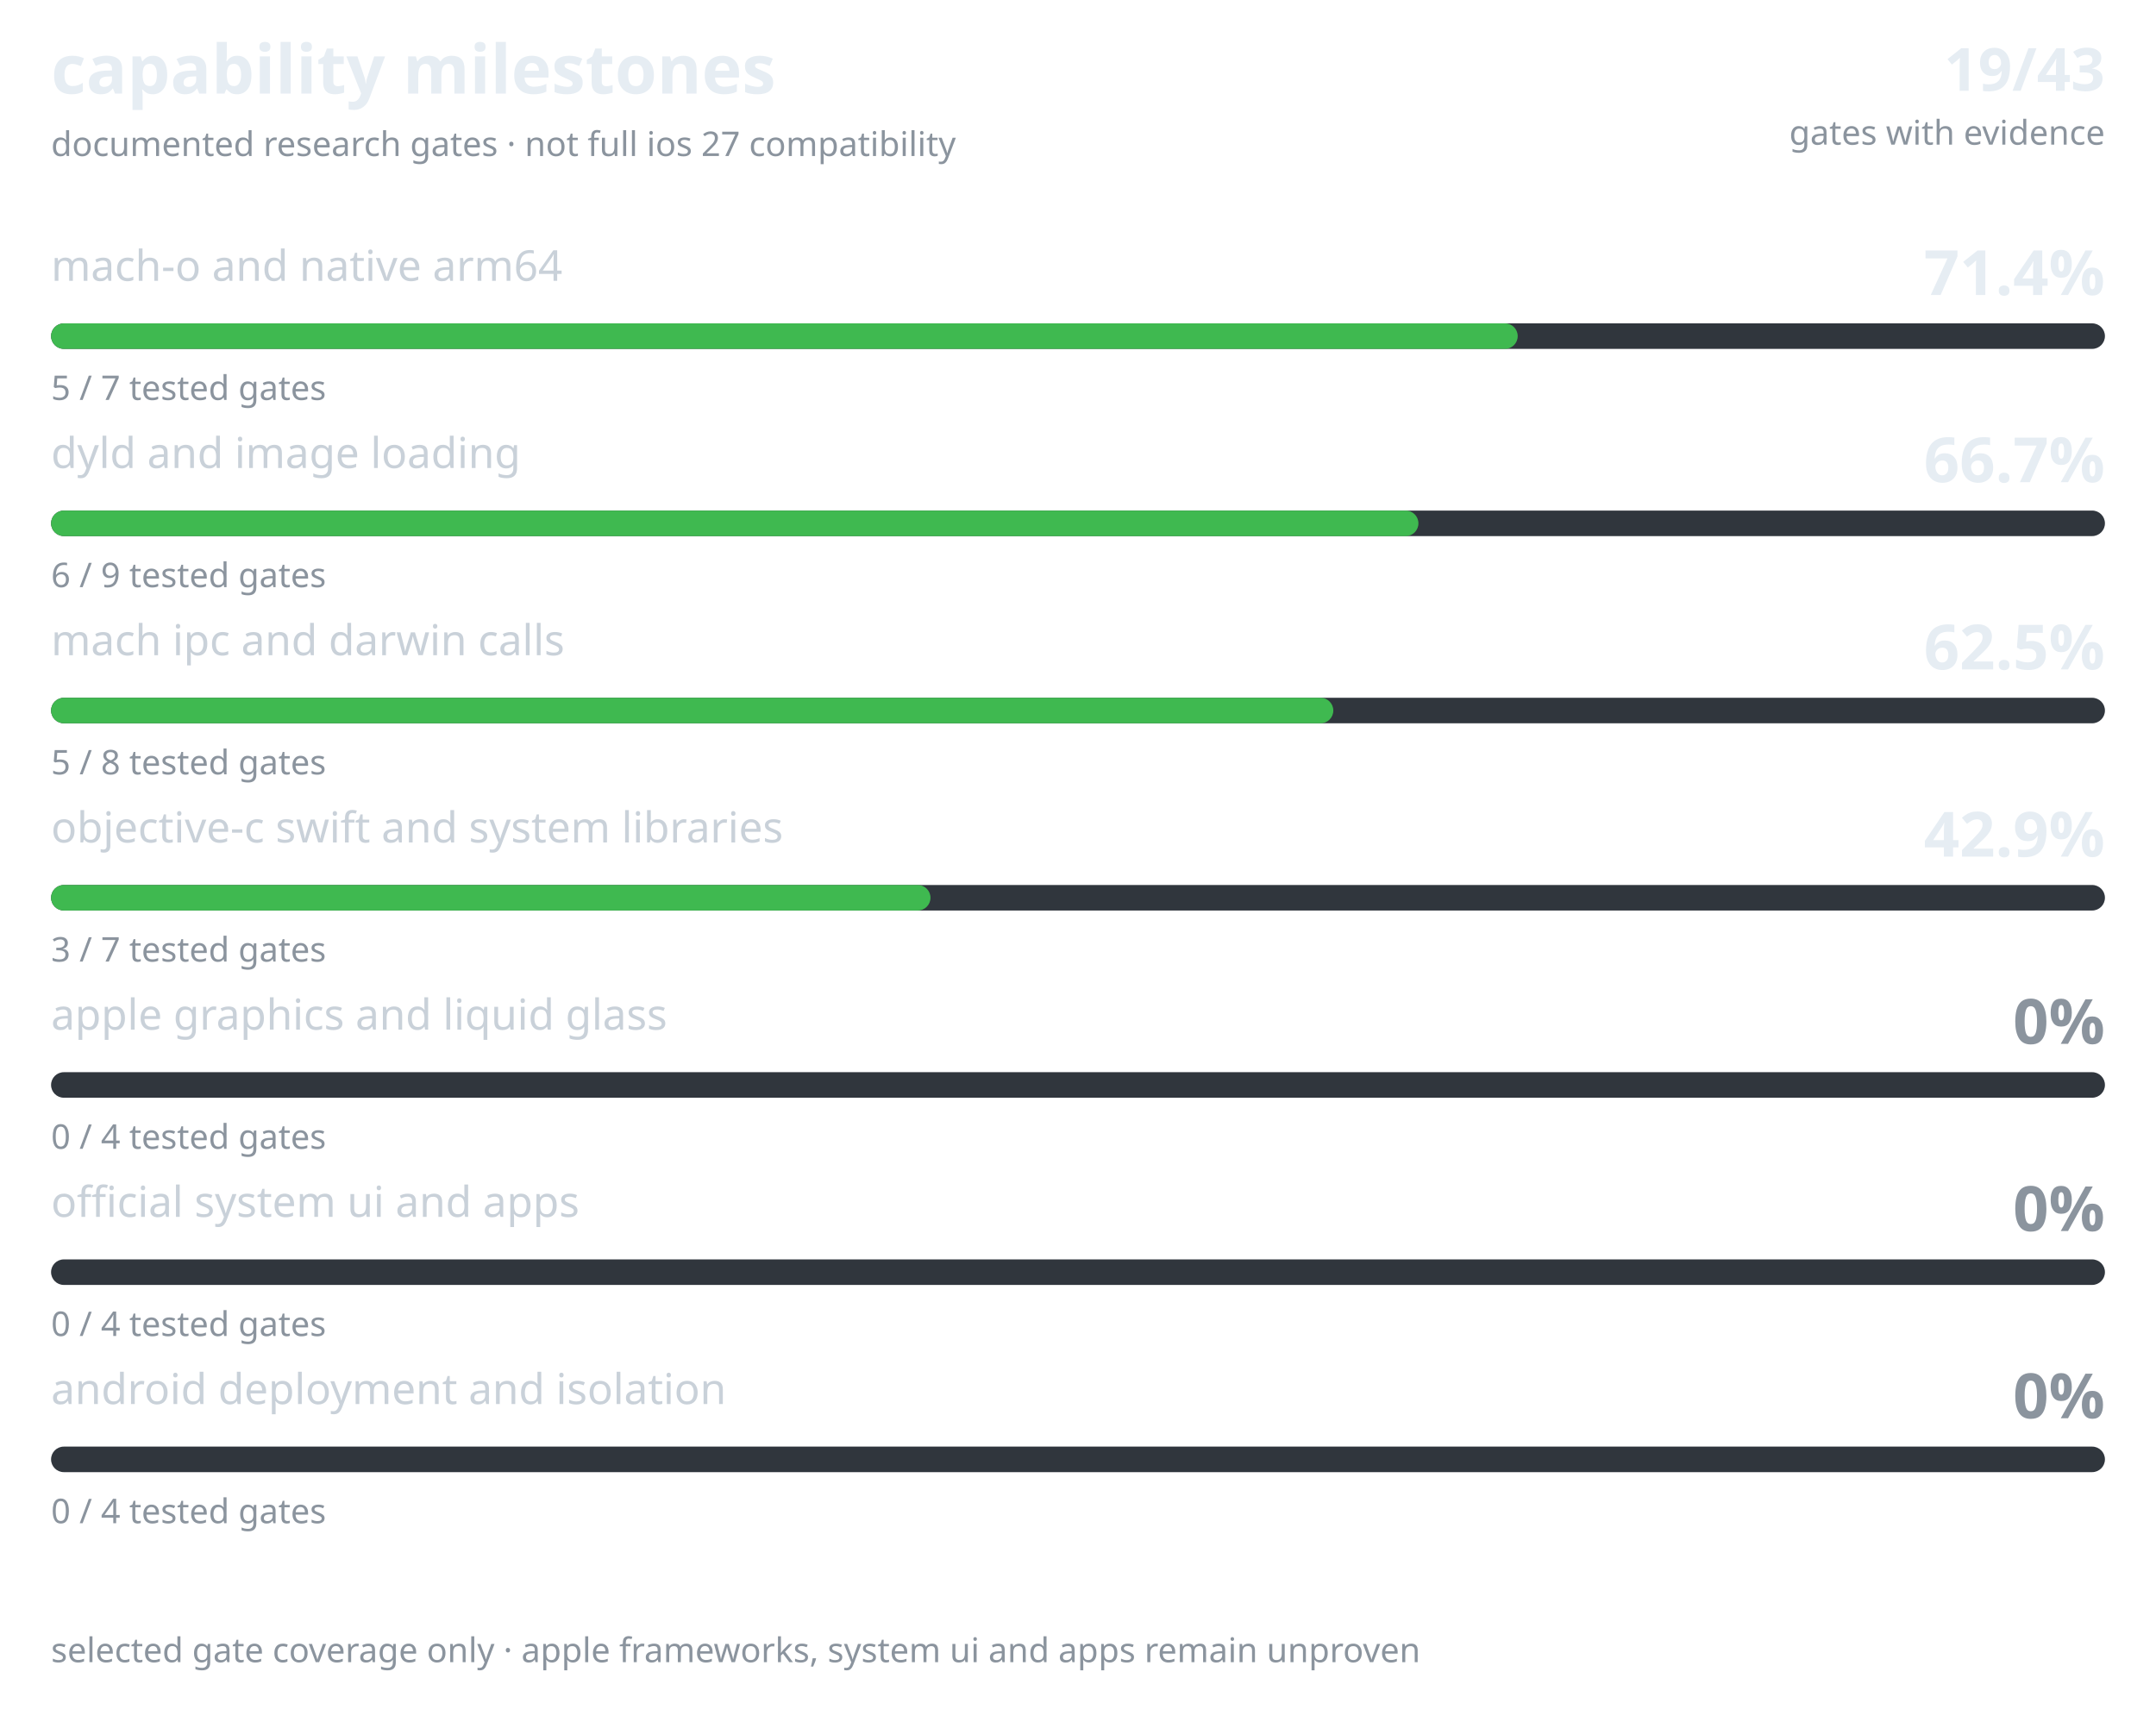
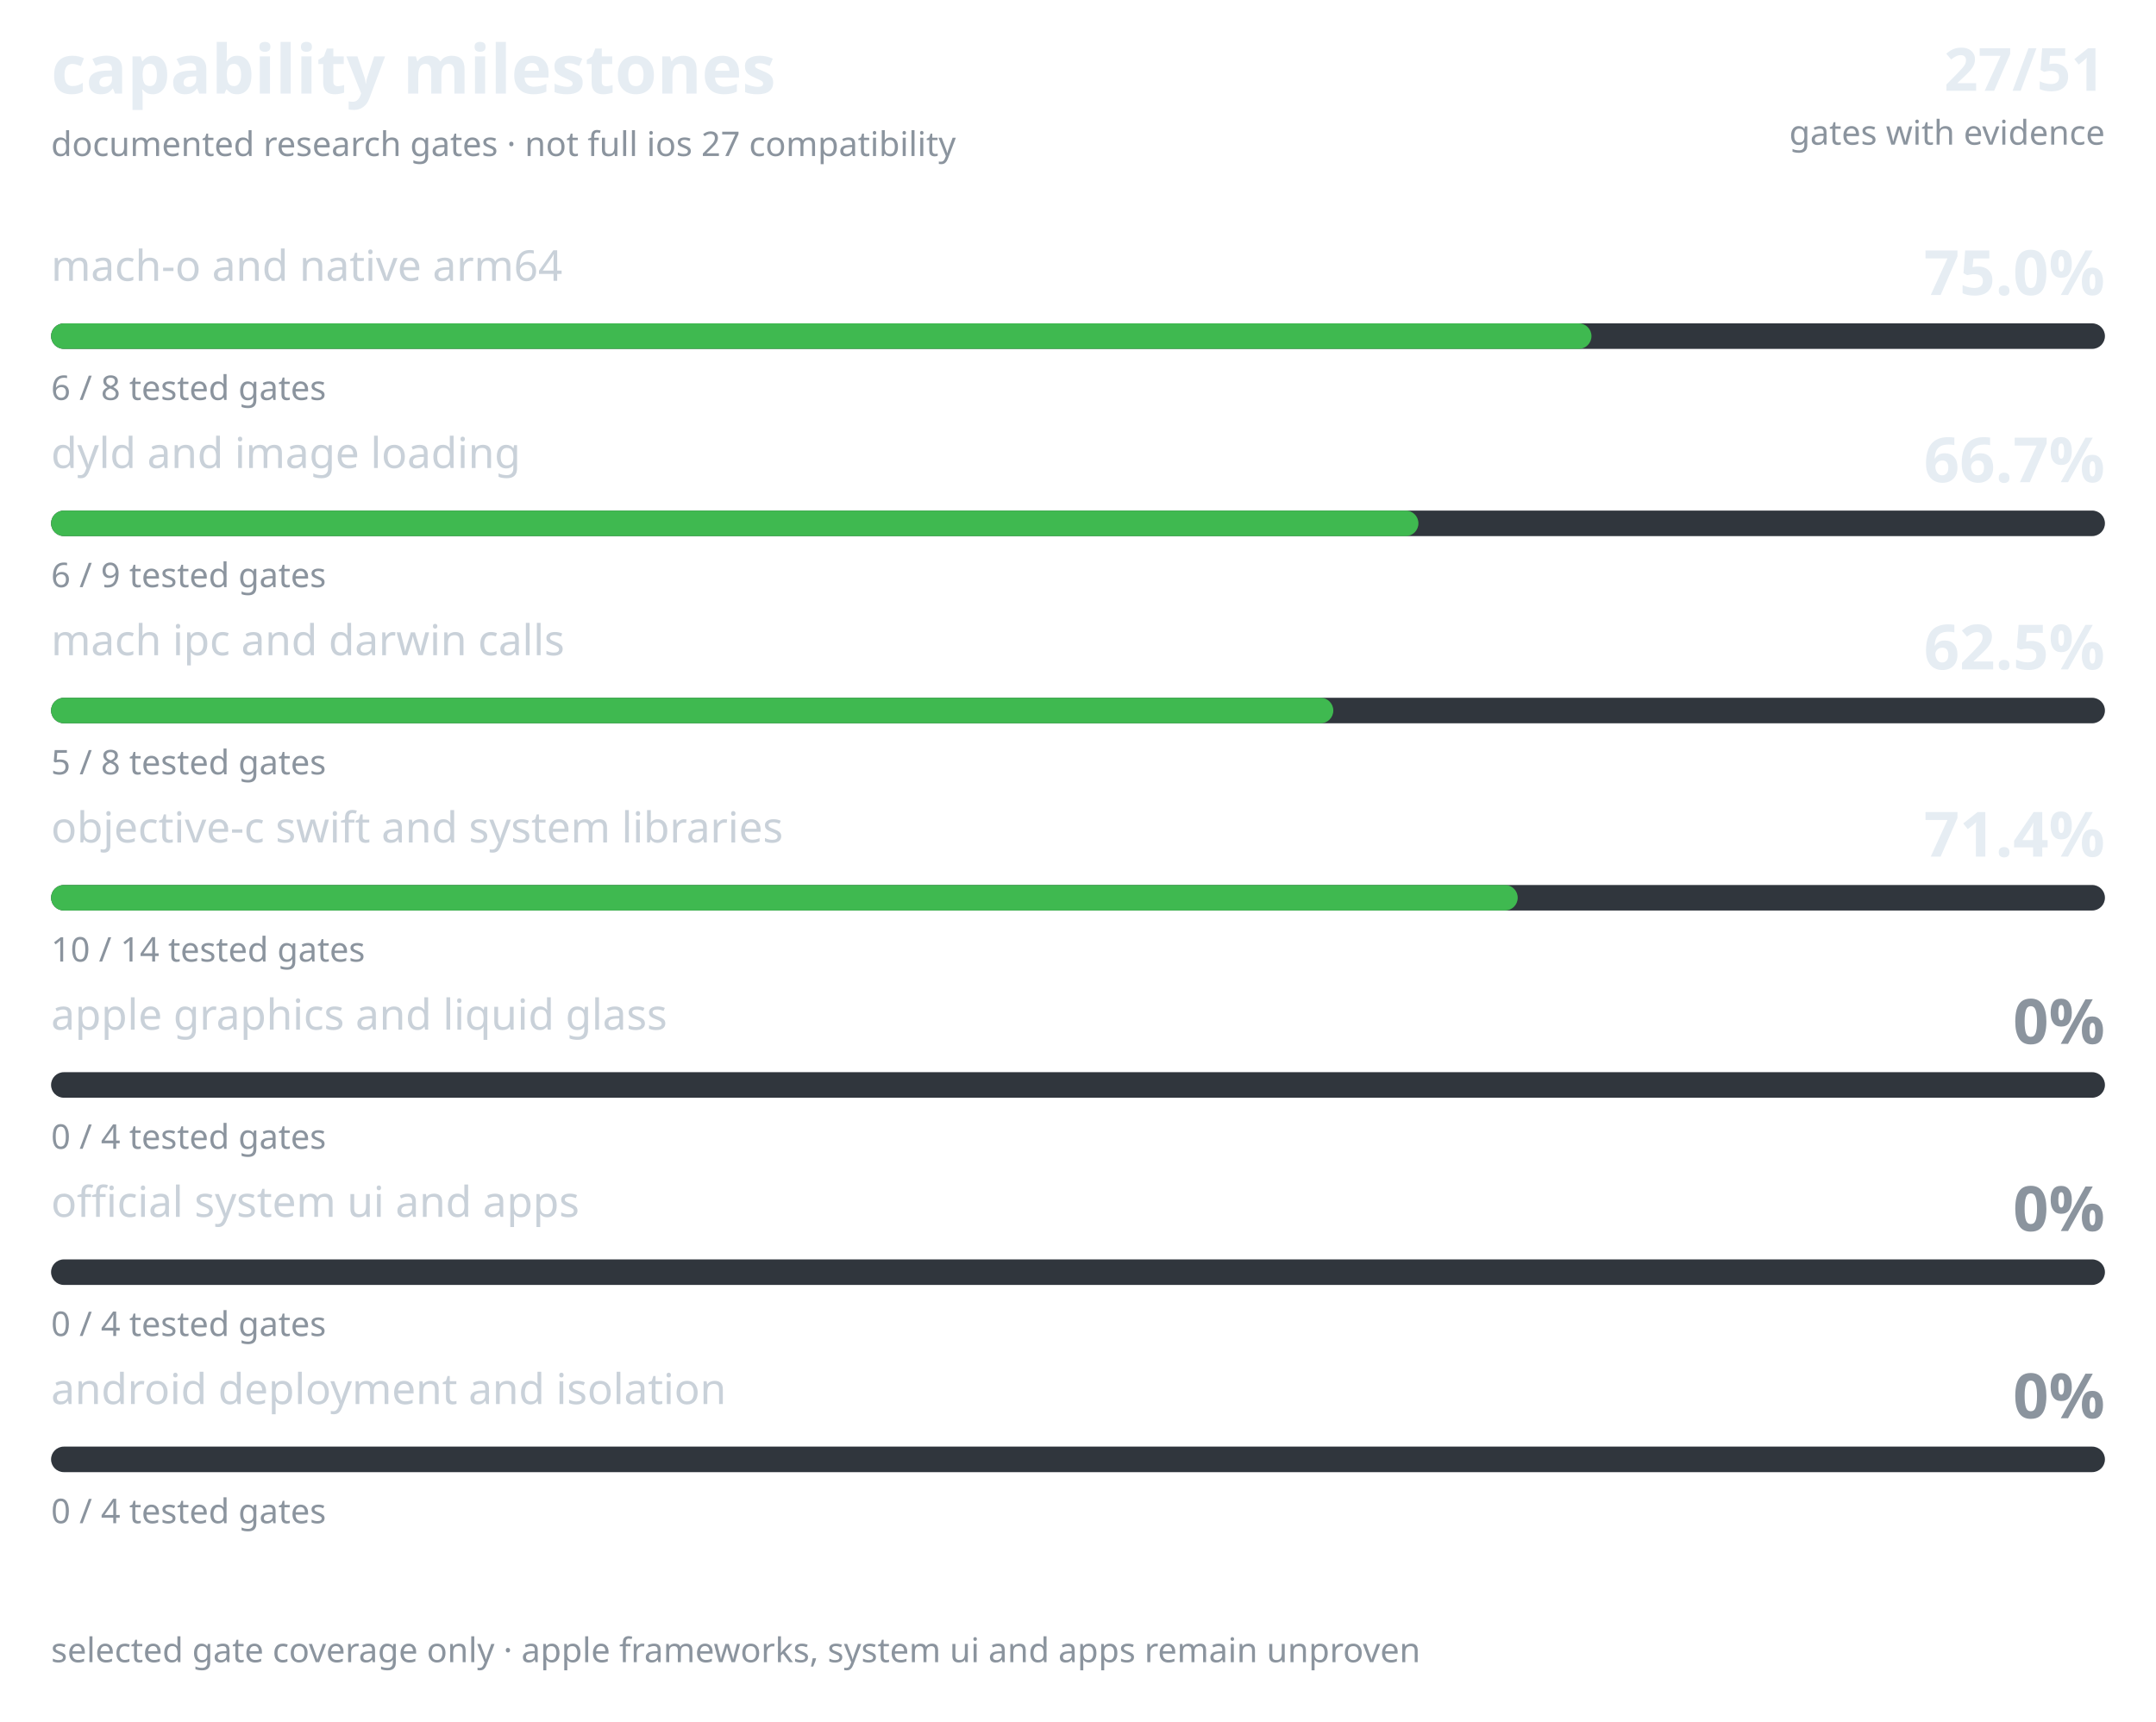
<svg xmlns="http://www.w3.org/2000/svg" width="760" height="607" viewBox="0 0 760 607" role="img" aria-label="ios-27 selected research milestone gate coverage">
  <style>@media(prefers-color-scheme:light){.gh-text{fill:#1f2328}.gh-muted{fill:#59636e}.gh-track{fill:#d1d9e0}}</style>
  <text x="18" y="33" fill="#e6edf3" class="gh-text" font-family="sans-serif" font-size="24" font-weight="600">capability milestones</text>
  <text x="18" y="55" fill="#8b949e" class="gh-muted" font-family="sans-serif" font-size="12">documented research gates · not full ios 27 compatibility</text>
-   <text x="742" y="32" text-anchor="end" fill="#e6edf3" class="gh-text" font-family="sans-serif" font-size="21" font-weight="700">19/43</text>
+   <text x="742" y="32" text-anchor="end" fill="#e6edf3" class="gh-text" font-family="sans-serif" font-size="21" font-weight="700">27/51</text>
  <text x="742" y="51" text-anchor="end" fill="#8b949e" class="gh-muted" font-family="sans-serif" font-size="12">gates with evidence</text>
  <text x="18" y="99" fill="#c9d1d9" class="gh-text" font-family="sans-serif" font-size="15" font-weight="500">mach-o and native arm64</text>
-   <text x="742" y="104" text-anchor="end" fill="#e6edf3" class="gh-text" font-family="sans-serif" font-size="22" font-weight="700">71.4%</text>
+   <text x="742" y="104" text-anchor="end" fill="#e6edf3" class="gh-text" font-family="sans-serif" font-size="22" font-weight="700">75.0%</text>
  <rect x="18" y="114" width="724" height="9" rx="4.5" fill="#30363d" class="gh-track" />
-   <text x="18" y="141" fill="#8b949e" class="gh-muted" font-family="sans-serif" font-size="12">5 / 7 tested gates</text>
-   <rect x="18" y="114" width="517" height="9" rx="4.5" fill="#3fb950" />
+   <text x="18" y="141" fill="#8b949e" class="gh-muted" font-family="sans-serif" font-size="12">6 / 8 tested gates</text>
+   <rect x="18" y="114" width="543" height="9" rx="4.5" fill="#3fb950" />
  <text x="18" y="165" fill="#c9d1d9" class="gh-text" font-family="sans-serif" font-size="15" font-weight="500">dyld and image loading</text>
  <text x="742" y="170" text-anchor="end" fill="#e6edf3" class="gh-text" font-family="sans-serif" font-size="22" font-weight="700">66.7%</text>
  <rect x="18" y="180" width="724" height="9" rx="4.5" fill="#30363d" class="gh-track" />
  <text x="18" y="207" fill="#8b949e" class="gh-muted" font-family="sans-serif" font-size="12">6 / 9 tested gates</text>
  <rect x="18" y="180" width="482" height="9" rx="4.5" fill="#3fb950" />
  <text x="18" y="231" fill="#c9d1d9" class="gh-text" font-family="sans-serif" font-size="15" font-weight="500">mach ipc and darwin calls</text>
  <text x="742" y="236" text-anchor="end" fill="#e6edf3" class="gh-text" font-family="sans-serif" font-size="22" font-weight="700">62.5%</text>
  <rect x="18" y="246" width="724" height="9" rx="4.5" fill="#30363d" class="gh-track" />
  <text x="18" y="273" fill="#8b949e" class="gh-muted" font-family="sans-serif" font-size="12">5 / 8 tested gates</text>
  <rect x="18" y="246" width="452" height="9" rx="4.5" fill="#3fb950" />
  <text x="18" y="297" fill="#c9d1d9" class="gh-text" font-family="sans-serif" font-size="15" font-weight="500">objective-c swift and system libraries</text>
-   <text x="742" y="302" text-anchor="end" fill="#e6edf3" class="gh-text" font-family="sans-serif" font-size="22" font-weight="700">42.9%</text>
+   <text x="742" y="302" text-anchor="end" fill="#e6edf3" class="gh-text" font-family="sans-serif" font-size="22" font-weight="700">71.4%</text>
  <rect x="18" y="312" width="724" height="9" rx="4.5" fill="#30363d" class="gh-track" />
-   <text x="18" y="339" fill="#8b949e" class="gh-muted" font-family="sans-serif" font-size="12">3 / 7 tested gates</text>
-   <rect x="18" y="312" width="310" height="9" rx="4.5" fill="#3fb950" />
+   <text x="18" y="339" fill="#8b949e" class="gh-muted" font-family="sans-serif" font-size="12">10 / 14 tested gates</text>
+   <rect x="18" y="312" width="517" height="9" rx="4.5" fill="#3fb950" />
  <text x="18" y="363" fill="#c9d1d9" class="gh-text" font-family="sans-serif" font-size="15" font-weight="500">apple graphics and liquid glass</text>
  <text x="742" y="368" text-anchor="end" fill="#8b949e" class="gh-muted" font-family="sans-serif" font-size="22" font-weight="700">0%</text>
  <rect x="18" y="378" width="724" height="9" rx="4.5" fill="#30363d" class="gh-track" />
  <text x="18" y="405" fill="#8b949e" class="gh-muted" font-family="sans-serif" font-size="12">0 / 4 tested gates</text>
  <text x="18" y="429" fill="#c9d1d9" class="gh-text" font-family="sans-serif" font-size="15" font-weight="500">official system ui and apps</text>
  <text x="742" y="434" text-anchor="end" fill="#8b949e" class="gh-muted" font-family="sans-serif" font-size="22" font-weight="700">0%</text>
  <rect x="18" y="444" width="724" height="9" rx="4.5" fill="#30363d" class="gh-track" />
  <text x="18" y="471" fill="#8b949e" class="gh-muted" font-family="sans-serif" font-size="12">0 / 4 tested gates</text>
  <text x="18" y="495" fill="#c9d1d9" class="gh-text" font-family="sans-serif" font-size="15" font-weight="500">android deployment and isolation</text>
  <text x="742" y="500" text-anchor="end" fill="#8b949e" class="gh-muted" font-family="sans-serif" font-size="22" font-weight="700">0%</text>
  <rect x="18" y="510" width="724" height="9" rx="4.5" fill="#30363d" class="gh-track" />
  <text x="18" y="537" fill="#8b949e" class="gh-muted" font-family="sans-serif" font-size="12">0 / 4 tested gates</text>
  <text x="18" y="586" fill="#8b949e" class="gh-muted" font-family="sans-serif" font-size="12">selected gate coverage only · apple frameworks, system ui and apps remain unproven</text>
</svg>
